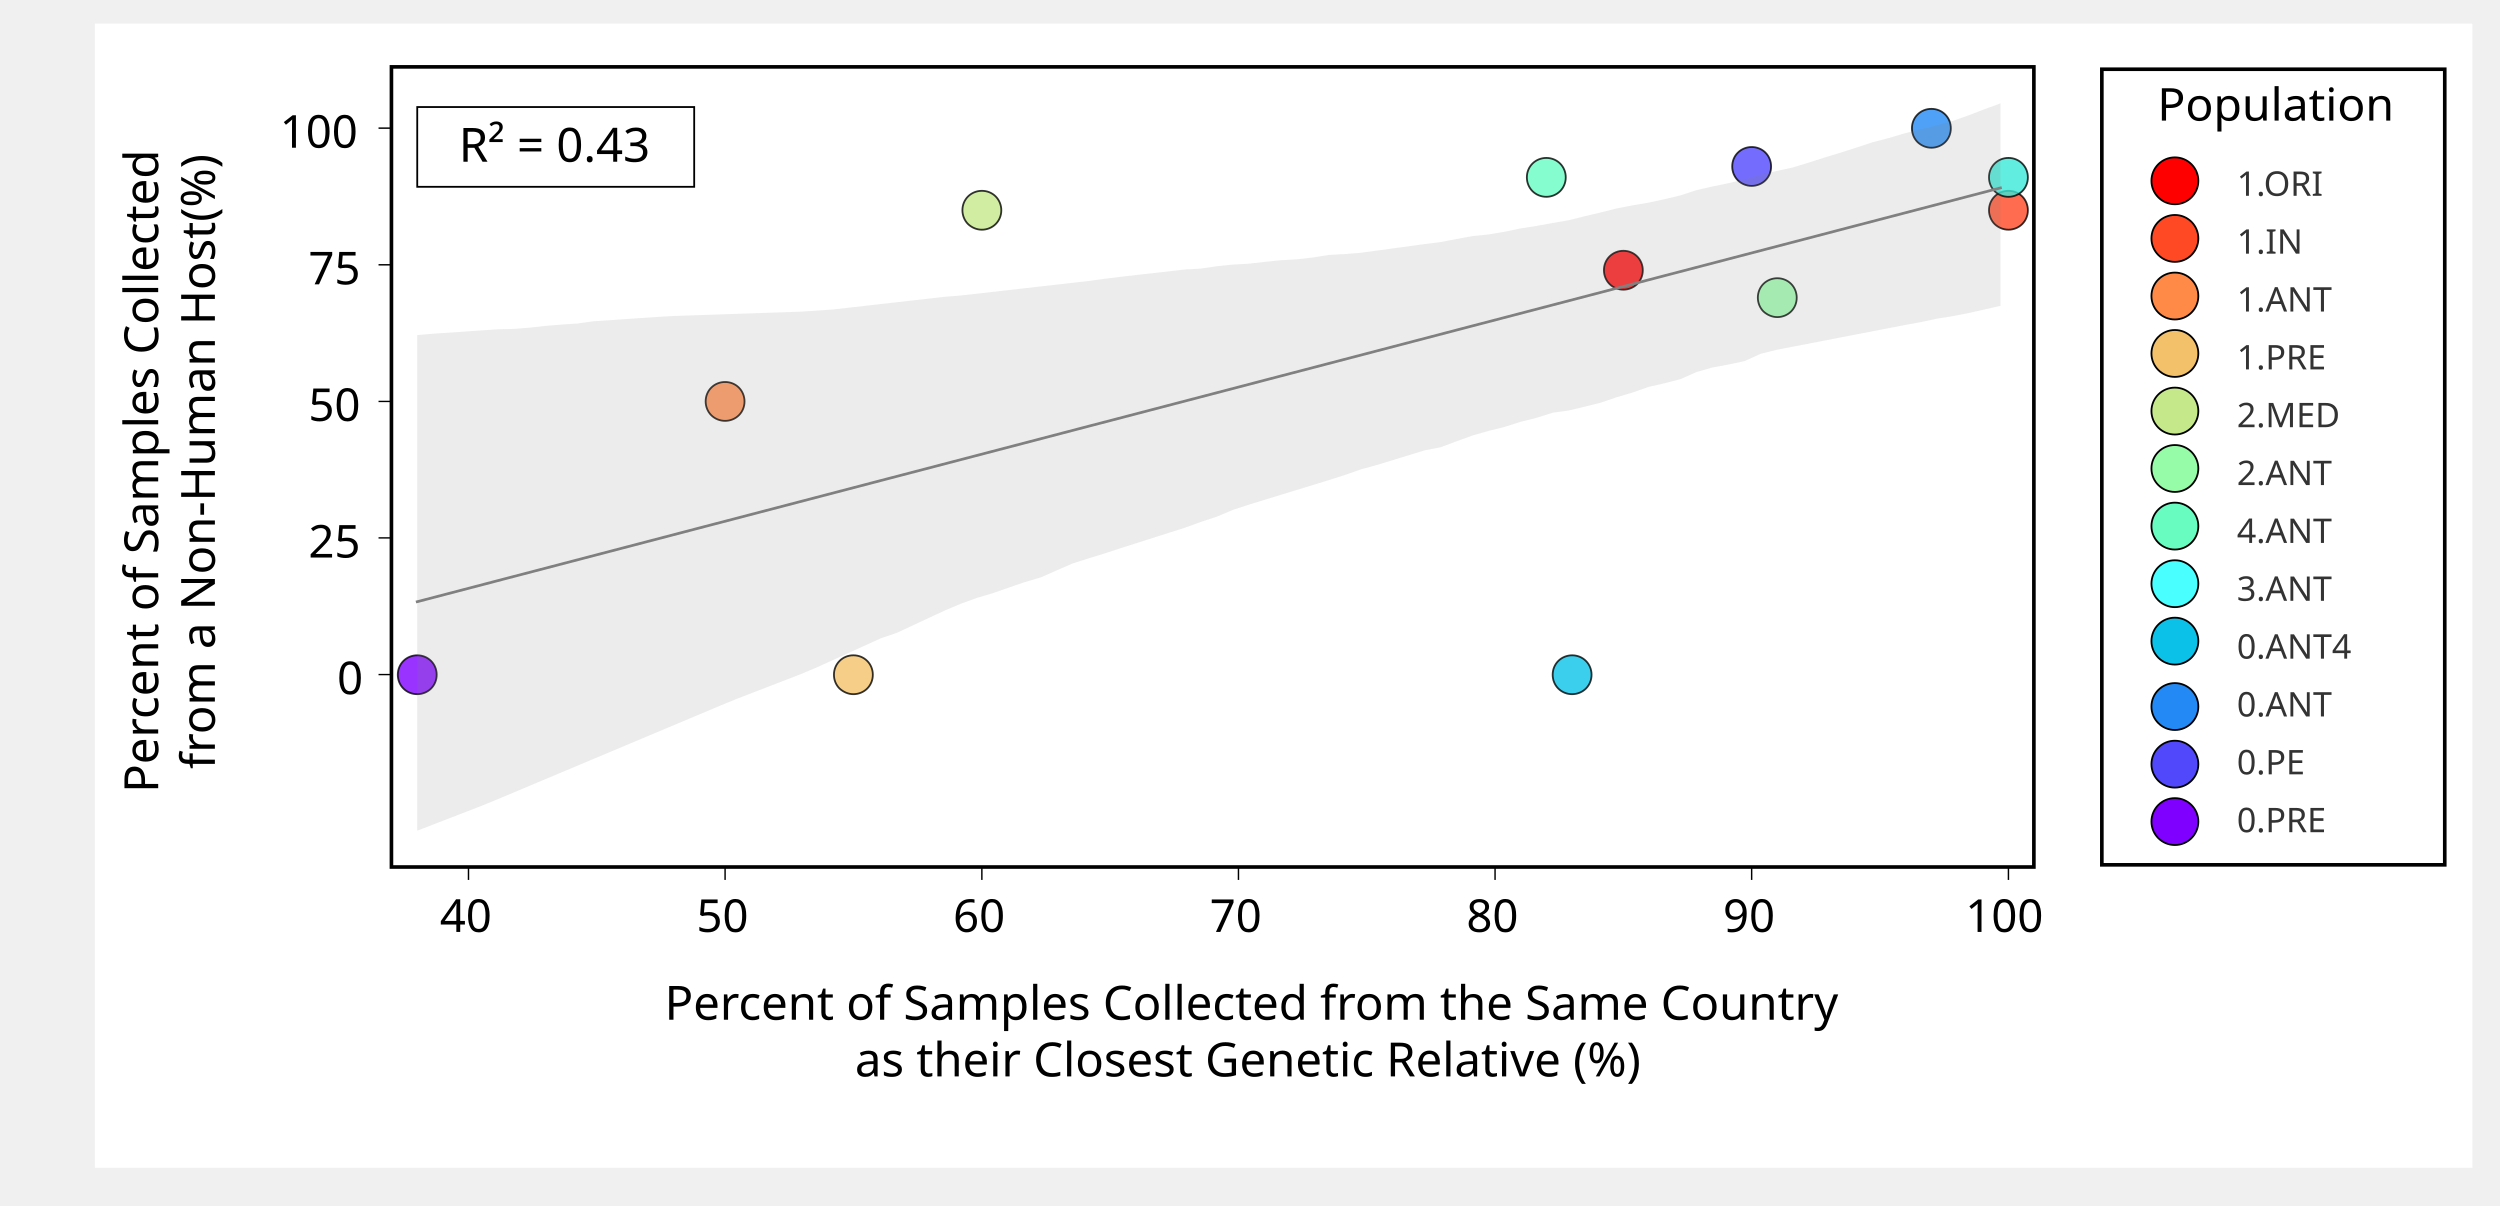
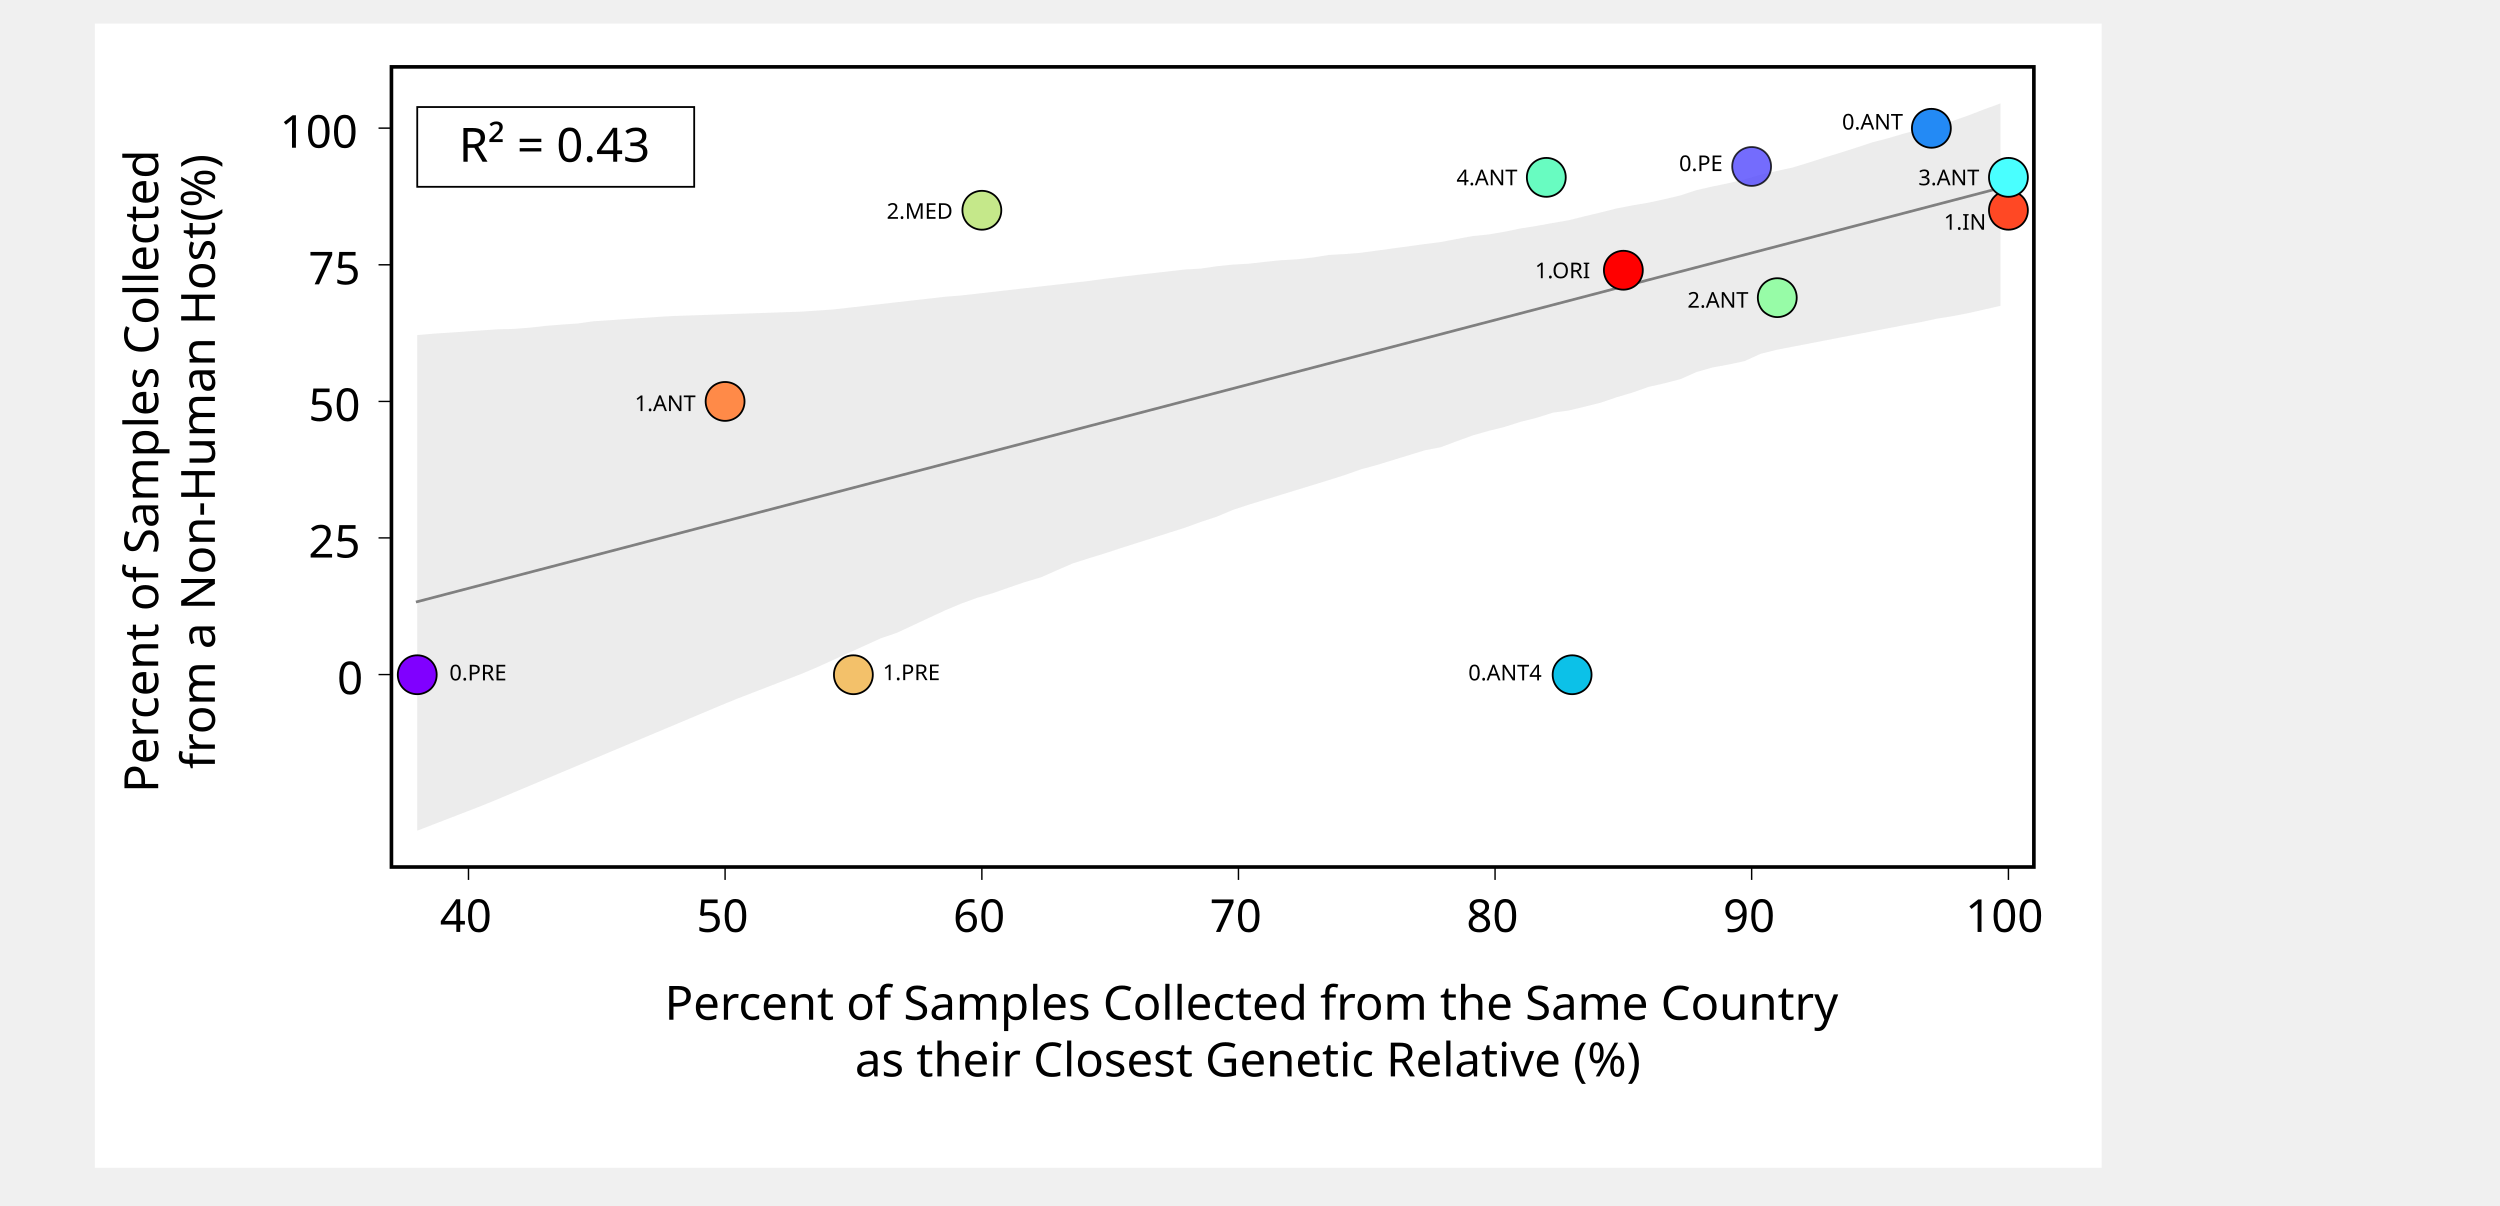
- <svg xmlns="http://www.w3.org/2000/svg" version="1.1" x="0px" y="0px" viewBox="0 0 1375.7 663.3" style="enable-background:new 0 0 1375.7 663.3;" xml:space="preserve">
+ <svg xmlns="http://www.w3.org/2000/svg" version="1.1" id="Layer_1" x="0px" y="0px" viewBox="0 0 1375.7 663.3" style="enable-background:new 0 0 1375.7 663.3;" xml:space="preserve">
  <style type="text/css">
	.st0{fill:#FFFFFF;}
- 	.st1{fill:#FF0000;fill-opacity:0.8;stroke:#000000;stroke-linejoin:round;stroke-opacity:0.8;}
- 	.st2{fill:#FF4824;fill-opacity:0.8;stroke:#000000;stroke-linejoin:round;stroke-opacity:0.8;}
- 	.st3{fill:#FF8A48;fill-opacity:0.8;stroke:#000000;stroke-linejoin:round;stroke-opacity:0.8;}
- 	.st4{fill:#F3C16A;fill-opacity:0.8;stroke:#000000;stroke-linejoin:round;stroke-opacity:0.8;}
- 	.st5{fill:#C5E88A;fill-opacity:0.8;stroke:#000000;stroke-linejoin:round;stroke-opacity:0.8;}
- 	.st6{fill:#97FCA7;fill-opacity:0.8;stroke:#000000;stroke-linejoin:round;stroke-opacity:0.8;}
- 	.st7{fill:#68FCC1;fill-opacity:0.8;stroke:#000000;stroke-linejoin:round;stroke-opacity:0.8;}
- 	.st8{fill:#3AE8D7;fill-opacity:0.8;stroke:#000000;stroke-linejoin:round;stroke-opacity:0.8;}
- 	.st9{fill:#0CC1E8;fill-opacity:0.8;stroke:#000000;stroke-linejoin:round;stroke-opacity:0.8;}
- 	.st10{fill:#238AF5;fill-opacity:0.8;stroke:#000000;stroke-linejoin:round;stroke-opacity:0.8;}
- 	.st11{fill:#5148FC;fill-opacity:0.8;stroke:#000000;stroke-linejoin:round;stroke-opacity:0.8;}
- 	.st12{fill:#8000FF;fill-opacity:0.8;stroke:#000000;stroke-linejoin:round;stroke-opacity:0.8;}
- 	.st13{fill:#808080;fill-opacity:0.15;}
- 	.st14{stroke:#000000;stroke-width:0.8;stroke-linejoin:round;}
- 	.st15{font-family:'ArialMT';}
- 	.st16{font-size:25px;}
- 	.st17{enable-background:new    ;}
- 	.st18{font-family:'Arial-BoldMT';}
- 	.st19{font-size:26px;}
- 	.st20{display:none;stroke:#000000;stroke-width:0.8;stroke-linejoin:round;}
- 	.st21{fill:none;stroke:#808080;stroke-width:1.5;stroke-linecap:square;stroke-linejoin:round;}
+ 	.st1{fill:#808080;fill-opacity:0.15;}
+ 	.st2{fill:none;stroke:#808080;stroke-width:1.5;stroke-linecap:square;stroke-linejoin:round;}
+ 	.st3{stroke:#000000;stroke-width:0.8;stroke-linejoin:round;}
+ 	.st4{font-family:'ArialMT';}
+ 	.st5{font-size:25px;}
+ 	.st6{font-family:'Arial-BoldMT';}
+ 	.st7{font-size:26px;}
+ 	.st8{display:none;stroke:#000000;stroke-width:0.8;stroke-linejoin:round;}
+ 	.st9{fill:#FF0000;stroke:#000000;}
+ 	.st10{fill:#FF4824;stroke:#000000;}
+ 	.st11{fill:#FF8A48;stroke:#000000;}
+ 	.st12{fill:#F3C16A;stroke:#000000;}
+ 	.st13{fill:#C5E88A;stroke:#000000;}
+ 	.st14{fill:#97FCA7;stroke:#000000;}
+ 	.st15{fill:#68FCC1;stroke:#000000;}
+ 	.st16{fill:#49FFFF;stroke:#000000;}
+ 	.st17{fill:#0CC1E8;stroke:#000000;}
+ 	.st18{fill:#238AF5;stroke:#000000;}
+ 	.st19{fill:#5148FC;fill-opacity:0.8;stroke:#000000;stroke-linejoin:round;stroke-opacity:0.8;}
+ 	.st20{fill:#8000FF;stroke:#000000;}
+ 	.st21{font-size:12px;}
	.st22{fill:#FFFFFF;stroke:#000000;}
	.st23{fill:none;stroke:#000000;stroke-width:2;stroke-miterlimit:10;}
- 	.st24{fill:url(#Frame_00000103974851440554014450000015701298143147263113_);stroke:#000000;stroke-width:2;}
- 	.st25{font-size:24.951px;}
- 	.st26{fill:#FF0000;stroke:#000000;}
- 	.st27{fill:#FF4824;stroke:#000000;}
- 	.st28{fill:#FF8A48;stroke:#000000;}
- 	.st29{fill:#F3C16A;stroke:#000000;}
- 	.st30{fill:#C5E88A;stroke:#000000;}
- 	.st31{fill:#97FCA7;stroke:#000000;}
- 	.st32{fill:#68FCC1;stroke:#000000;}
- 	.st33{fill:#49FFFF;stroke:#000000;}
- 	.st34{fill:#0CC1E8;stroke:#000000;}
- 	.st35{fill:#238AF5;stroke:#000000;}
- 	.st36{fill:#5148FC;stroke:#000000;}
- 	.st37{fill:#8000FF;stroke:#000000;}
- 	.st38{fill:#333333;}
- 	.st39{font-size:18.714px;}
+ 	.st24{display:none;}
+ 	.st25{display:inline;}
+ 	.st26{fill:url(#Frame_00000150813816170577487290000009455878602352337075_);stroke:#000000;stroke-width:2;}
+ 	.st27{font-size:24.951px;}
+ 	.st28{fill:#5148FC;stroke:#000000;}
+ 	.st29{fill:#333333;}
+ 	.st30{font-size:18.714px;}
</style>
  <g id="Background">
-     <rect x="52.2" y="13" class="st0" width="1308.3" height="629.6" />
-   </g>
-   <g id="Layer_1">
-     <g id="figure_1">
-       <g id="axes_1">
-         <g id="Nodes">
-           <path id="C0_0_a890f78b96" class="st1" d="M893.3,159.4c2.8,0,5.6-1.1,7.6-3.1c2-2,3.1-4.7,3.1-7.6c0-2.8-1.1-5.6-3.1-7.6      c-2-2-4.7-3.1-7.6-3.1c-2.8,0-5.6,1.1-7.6,3.1c-2,2-3.1,4.7-3.1,7.6c0,2.8,1.1,5.6,3.1,7.6C887.7,158.3,890.5,159.4,893.3,159.4      z" />
-           <path id="C0_0_a890f78b96_00000031914055170009329940000013692215141400093876_" class="st2" d="M1105.2,126.4      c2.8,0,5.6-1.1,7.6-3.1c2-2,3.1-4.7,3.1-7.6c0-2.8-1.1-5.6-3.1-7.6c-2-2-4.7-3.1-7.6-3.1s-5.6,1.1-7.6,3.1c-2,2-3.1,4.7-3.1,7.6      c0,2.8,1.1,5.6,3.1,7.6C1099.6,125.2,1102.3,126.4,1105.2,126.4z" />
-           <path id="C0_0_a890f78b96_00000120522934622136440340000009069298345868654252_" class="st3" d="M399,231.6      c2.8,0,5.6-1.1,7.6-3.1c2-2,3.1-4.7,3.1-7.6c0-2.8-1.1-5.6-3.1-7.6c-2-2-4.7-3.1-7.6-3.1s-5.6,1.1-7.6,3.1c-2,2-3.1,4.7-3.1,7.6      c0,2.8,1.1,5.6,3.1,7.6C393.4,230.5,396.2,231.6,399,231.6z" />
-           <path id="C0_0_a890f78b96_00000177471852395443681870000015197506154386233255_" class="st4" d="M469.6,382      c2.8,0,5.6-1.1,7.6-3.1c2-2,3.1-4.7,3.1-7.6s-1.1-5.6-3.1-7.6c-2-2-4.7-3.1-7.6-3.1s-5.6,1.1-7.6,3.1c-2,2-3.1,4.7-3.1,7.6      s1.1,5.6,3.1,7.6C464.1,380.8,466.8,382,469.6,382z" />
-           <path id="C0_0_a890f78b96_00000149373806374545687250000007088127202640369292_" class="st5" d="M540.3,126.4      c2.8,0,5.6-1.1,7.6-3.1c2-2,3.1-4.7,3.1-7.6c0-2.8-1.1-5.6-3.1-7.6c-2-2-4.7-3.1-7.6-3.1c-2.8,0-5.6,1.1-7.6,3.1      c-2,2-3.1,4.7-3.1,7.6c0,2.8,1.1,5.6,3.1,7.6C534.7,125.2,537.4,126.4,540.3,126.4z" />
-           <path id="C0_0_a890f78b96_00000179617200659332609980000017362119539491600038_" class="st6" d="M978,174.5      c2.8,0,5.6-1.1,7.6-3.1c2-2,3.1-4.7,3.1-7.6c0-2.8-1.1-5.6-3.1-7.6c-2-2-4.7-3.1-7.6-3.1c-2.8,0-5.6,1.1-7.6,3.1      c-2,2-3.1,4.7-3.1,7.6c0,2.8,1.1,5.6,3.1,7.6C972.5,173.3,975.2,174.5,978,174.5z" />
-           <path id="C0_0_a890f78b96_00000112624951963240000280000018155526988414338964_" class="st7" d="M850.9,108.3      c2.8,0,5.6-1.1,7.6-3.1s3.1-4.7,3.1-7.6s-1.1-5.6-3.1-7.6s-4.7-3.1-7.6-3.1c-2.8,0-5.6,1.1-7.6,3.1s-3.1,4.7-3.1,7.6      s1.1,5.6,3.1,7.6S848.1,108.3,850.9,108.3z" />
-           <path id="C0_0_a890f78b96_00000122695056105250407080000008946910359563018159_" class="st8" d="M1105.2,108.3      c2.8,0,5.6-1.1,7.6-3.1c2-2,3.1-4.7,3.1-7.6s-1.1-5.6-3.1-7.6c-2-2-4.7-3.1-7.6-3.1s-5.6,1.1-7.6,3.1c-2,2-3.1,4.7-3.1,7.6      s1.1,5.6,3.1,7.6C1099.6,107.2,1102.3,108.3,1105.2,108.3z" />
-           <path id="C0_0_a890f78b96_00000049193334052889566450000013271663560817345168_" class="st9" d="M865.1,382      c2.8,0,5.6-1.1,7.6-3.1c2-2,3.1-4.7,3.1-7.6s-1.1-5.6-3.1-7.6c-2-2-4.7-3.1-7.6-3.1c-2.8,0-5.6,1.1-7.6,3.1s-3.1,4.7-3.1,7.6      s1.1,5.6,3.1,7.6S862.2,382,865.1,382z" />
-           <path id="C0_0_a890f78b96_00000054986248881072397010000007832198517746201472_" class="st10" d="M1062.8,81.3      c2.8,0,5.6-1.1,7.6-3.1c2-2,3.1-4.7,3.1-7.6s-1.1-5.6-3.1-7.6c-2-2-4.7-3.1-7.6-3.1s-5.6,1.1-7.6,3.1c-2,2-3.1,4.7-3.1,7.6      s1.1,5.6,3.1,7.6C1057.2,80.1,1059.9,81.3,1062.8,81.3z" />
-           <path id="C0_0_a890f78b96_00000039813409189424622060000009774724839153927314_" class="st11" d="M963.9,102.3      c2.8,0,5.6-1.1,7.6-3.1c2-2,3.1-4.7,3.1-7.6c0-2.8-1.1-5.6-3.1-7.6s-4.7-3.1-7.6-3.1c-2.8,0-5.6,1.1-7.6,3.1      c-2,2-3.1,4.7-3.1,7.6c0,2.8,1.1,5.6,3.1,7.6C958.3,101.2,961.1,102.3,963.9,102.3z" />
-           <path id="C0_0_a890f78b96_00000091014768147719349560000000088850930923910807_" class="st12" d="M229.6,382      c2.8,0,5.6-1.1,7.6-3.1s3.1-4.7,3.1-7.6s-1.1-5.6-3.1-7.6s-4.7-3.1-7.6-3.1s-5.6,1.1-7.6,3.1s-3.1,4.7-3.1,7.6s1.1,5.6,3.1,7.6      S226.7,382,229.6,382z" />
-         </g>
-         <g id="PolyCollection_1">
-           <g>
-             <path class="st13" d="M229.6,184.4v272.7l8.8-3.4l8.8-3.4l8.8-3.4l8.8-3.4l8.8-3.6l8.8-3.7l8.8-3.7l8.8-3.7l8.8-3.7l8.8-3.7       l8.8-3.7l8.8-3.7l8.8-3.7l8.8-3.7l8.8-3.7l8.8-3.7l8.8-3.7l8.8-3.7l8.8-3.7l8.8-3.6l8.8-3.4l8.8-3.4l8.8-3.4l8.8-3.4l8.8-3.7       l8.8-4l8.8-4l8.8-4l8.8-4l8.8-3l8.8-4.1l8.8-4.1l8.8-4.1l8.8-3.7l8.8-3.2l8.8-2.6l8.8-3.1l8.8-3l8.8-2.6l8.8-3.9l8.8-3.8       l8.8-2.8l8.8-2.7l8.8-2.9l8.8-2.8l8.8-2.8l8.8-2.8l8.8-2.8l8.8-3.2l8.8-2.9l8.8-3.7l8.8-2.9l8.8-2.7l8.8-2.7l8.8-2.7l8.8-2.7       l8.8-2.7l8.8-2.8l8.8-3.1l8.8-2.4l8.8-2.7l8.8-2.7l8.8-2.7l8.8-1.7l8.8-3.3l8.8-3.2l8.8-2.5l8.8-2.2l8.8-2.8l8.8-2.2l8.8-2.8       l8.8-1.2l8.8-2.1l8.8-2.2l8.8-3l8.8-2.6l8.8-3.1l8.8-2l8.8-2.3l8.8-3.9l8.8-2.5l8.8-1.6l8.8-1.9l8.8-4l8.8-2.2l8.8-1.7l8.8-1.7       l8.8-1.7l8.8-1.7l8.8-1.7l8.8-1.7l8.8-1.7l8.8-1.7l8.8-1.6l8.8-1.9l8.8-1.4l8.8-1.7l8.8-2l8.8-2V56.9l0,0l-8.8,3.2l-8.8,3.4       l-8.8,3.1l-8.8,2.3l-8.8,2.2l-8.8,2.3l-8.8,2.6l-8.8,2.3l-8.8,2.9l-8.8,2.8l-8.8,2.7l-8.8,2.8l-8.8,2.7l-8.8,1.9l-8.8,2       l-8.8,2.6l-8.8,2.1l-8.8,1.8l-8.8,2l-8.8,2.9l-8.8,2.1l-8.8,1.9l-8.8,1.5l-8.8,1.7l-8.8,2.2l-8.8,2.1l-8.8,2.2l-8.8,1.5       l-8.8,1.6l-8.8,1.4l-8.8,1.8l-8.8,1.5l-8.8,0.9l-8.8,1.6l-8.8,1.7l-8.8,1.1l-8.8,1.2l-8.8,1.2l-8.8,1.2l-8.8,1.2l-8.8,0.7       l-8.8,0.5l-8.8,1.4l-8.8,1l-8.8,0.5l-8.8,0.9l-8.8,1l-8.8,0.5l-8.8,0.9l-8.8,1.3l-8.8,0.5l-8.8,1l-8.8,1l-8.8,1l-8.8,1       l-8.8,1.1l-8.8,1.2l-8.8,1l-8.8,1l-8.8,1l-8.8,1l-8.8,1l-8.8,1l-8.8,1l-8.8,1l-8.8,0.7l-8.8,1l-8.8,1l-8.8,1l-8.8,1l-8.8,1       l-8.8,1l-8.8,1l-8.8,0.6l-8.8,0.6l-8.8,0.3l-8.8,0.3l-8.8,0.3l-8.8,0.3l-8.8,0.3l-8.8,0.3l-8.8,0.3l-8.8,0.3l-8.8,0.5l-8.8,0.6       l-8.8,0.6l-8.8,0.6l-8.8,0.6L318,178l-8.8,0.6l-8.8,0.7l-8.8,1l-8.8,0.7l-8.8,0.2l-8.8,0.6l-8.8,0.6l-8.8,0.6l-8.8,0.6       L229.6,184.4z" />
-           </g>
-         </g>
-         <g id="matplotlib.axis_1">
-           <g id="xtick_1">
-             <g id="line2d_1">
-               <g>
-                 <g>
-                   <path id="m7d26385062" class="st14" d="M257.8,477.1v7.1" />
-                 </g>
-               </g>
-             </g>
-             <g id="text_1">
-               <text transform="matrix(1 0 0 1 242.0373 512.8143)" class="st15 st16">40</text>
-             </g>
-           </g>
-           <g id="xtick_2">
-             <g id="line2d_2">
-               <g>
-                 <g>
-                   <path id="m7d26385062_00000101080694177414910450000010247937524906047393_" class="st14" d="M399,477.1v7.1" />
-                 </g>
-               </g>
-             </g>
-             <g id="text_2">
-               <text transform="matrix(1 0 0 1 383.2624 512.8143)" class="st15 st16">50</text>
-             </g>
-           </g>
-           <g id="xtick_3">
-             <g id="line2d_3">
-               <g>
-                 <g>
-                   <path id="m7d26385062_00000044868227250974787470000012697499775661659276_" class="st14" d="M540.3,477.1v7.1" />
-                 </g>
-               </g>
-             </g>
-             <g id="text_3">
-               <text transform="matrix(1 0 0 1 524.4866 512.8143)" class="st15 st16">60</text>
-             </g>
-           </g>
-           <g id="xtick_4">
-             <g id="line2d_4">
-               <g>
-                 <g>
-                   <path id="m7d26385062_00000050652259233858828910000011155646086676379782_" class="st14" d="M681.5,477.1v7.1" />
-                 </g>
-               </g>
-             </g>
-             <g id="text_4">
-               <text transform="matrix(1 0 0 1 665.7117 512.8143)" class="st15 st16">70</text>
-             </g>
-           </g>
-           <g id="xtick_5">
-             <g id="line2d_5">
-               <g>
-                 <g>
-                   <path id="m7d26385062_00000106850530677098957140000018337166084745007247_" class="st14" d="M822.7,477.1v7.1" />
-                 </g>
-               </g>
-             </g>
-             <g id="text_5">
-               <text transform="matrix(1 0 0 1 806.9373 512.8143)" class="st15 st16">80</text>
-             </g>
-           </g>
-           <g id="xtick_6">
-             <g id="line2d_6">
-               <g>
-                 <g>
-                   <path id="m7d26385062_00000137820936783667210950000001437224605881740946_" class="st14" d="M963.9,477.1v7.1" />
-                 </g>
-               </g>
-             </g>
-             <g id="text_6">
-               <text transform="matrix(1 0 0 1 948.1624 512.8143)" class="st15 st16">90</text>
-             </g>
-           </g>
-           <g id="xtick_7">
-             <g id="line2d_7">
-               <g>
-                 <g>
-                   <path id="m7d26385062_00000172410148838666677310000011401336809901197700_" class="st14" d="M1105.2,477.1v7.1" />
-                 </g>
-               </g>
-             </g>
-             <g id="text_7">
-               <text transform="matrix(1 0 0 1 1081.505 512.8143)" class="st15 st16">100</text>
-             </g>
-           </g>
-           <g id="text_8">
-             <text transform="matrix(1 0 0 1 365.7407 561.1338)" class="st17">
-               <tspan x="0" y="0" class="st18 st19">Percent of Samples Collected from the Same Country</tspan>
-               <tspan x="104.7" y="31.2" class="st18 st19">as their Closest Genetic Relative (%)</tspan>
-             </text>
-           </g>
-         </g>
-         <g id="matplotlib.axis_2">
-           <g id="ytick_1">
-             <g id="line2d_8">
-               <g>
-                 <g>
-                   <path id="m1b6629f100" class="st20" d="M215.4,446.4h-7.1" />
-                 </g>
-               </g>
-             </g>
-           </g>
-           <g id="ytick_2">
-             <g id="line2d_9">
-               <g>
-                 <g>
-                   <path id="m1b6629f100_00000171678678166989429170000017781172442879203987_" class="st14" d="M215.4,371.2h-7.1" />
-                 </g>
-               </g>
-             </g>
-             <g id="text_9">
-               <text transform="matrix(1 0 0 1 185.4978 381.994)" class="st15 st16">0</text>
-             </g>
-           </g>
-           <g id="ytick_3">
-             <g id="line2d_10">
-               <g>
-                 <g>
-                   <path id="m1b6629f100_00000168801784751187728370000012733038276554331322_" class="st14" d="M215.4,296h-7.1" />
-                 </g>
-               </g>
-             </g>
-             <g id="text_10">
-               <text transform="matrix(1 0 0 1 169.7331 306.8182)" class="st15 st16">25</text>
-             </g>
-           </g>
-           <g id="ytick_4">
-             <g id="line2d_11">
-               <g>
-                 <g>
-                   <path id="m1b6629f100_00000052820647749993103830000008251215872369642934_" class="st14" d="M215.4,220.9h-7.1" />
-                 </g>
-               </g>
-             </g>
-             <g id="text_11">
-               <text transform="matrix(1 0 0 1 169.7331 231.6405)" class="st15 st16">50</text>
-             </g>
-           </g>
-           <g id="ytick_5">
-             <g id="line2d_12">
-               <g>
-                 <g>
-                   <path id="m1b6629f100_00000026150079086597811450000015685881572556653968_" class="st14" d="M215.4,145.7h-7.1" />
-                 </g>
-               </g>
-             </g>
-             <g id="text_12">
-               <text transform="matrix(1 0 0 1 169.7331 156.4617)" class="st15 st16">75</text>
-             </g>
-           </g>
-           <g id="ytick_6">
-             <g id="line2d_13">
-               <g>
-                 <g>
-                   <path id="m1b6629f100_00000015314823890162621670000003401899664818833557_" class="st14" d="M215.4,70.5h-7.1" />
-                 </g>
-               </g>
-             </g>
-             <g id="text_13">
-               <text transform="matrix(1 0 0 1 153.9675 81.2845)" class="st15 st16">100</text>
-             </g>
-           </g>
-           <g id="text_14">
-             <text transform="matrix(6.123234e-17 -1 1 6.123234e-17 87.0474 436.2578)" class="st17">
-               <tspan x="0" y="0" class="st18 st19">Percent of Samples Collected</tspan>
-               <tspan x="13.1" y="31.2" class="st18 st19">from a Non-Human Host(%)</tspan>
-             </text>
-           </g>
-         </g>
-         <g id="line2d_14">
-           <g>
-             <path class="st21" d="M229.6,331.1l8.8-2.3l8.8-2.3l8.8-2.3l8.8-2.3l8.8-2.3l8.8-2.3l8.8-2.3l8.8-2.3l8.8-2.3l8.8-2.3l8.8-2.3       l8.8-2.3l8.8-2.3l8.8-2.3l8.8-2.3l8.8-2.3l8.8-2.3l8.8-2.3l8.8-2.3l8.8-2.3l8.8-2.3l8.8-2.3l8.8-2.3l8.8-2.3l8.8-2.3l8.8-2.3       l8.8-2.3l8.8-2.3l8.8-2.3l8.8-2.3l8.8-2.3l8.8-2.3l8.8-2.3l8.8-2.3l8.8-2.3l8.8-2.3l8.8-2.3l8.8-2.3l8.8-2.3l8.8-2.3l8.8-2.3       l8.8-2.3l8.8-2.3l8.8-2.3l8.8-2.3l8.8-2.3l8.8-2.3l8.8-2.3l8.8-2.3l8.8-2.3l8.8-2.3l8.8-2.3l8.8-2.3l8.8-2.3l8.8-2.3l8.8-2.3       l8.8-2.3l8.8-2.3l8.8-2.3l8.8-2.3l8.8-2.3l8.8-2.3l8.8-2.3l8.8-2.3l8.8-2.3l8.8-2.3l8.8-2.3l8.8-2.3l8.8-2.3l8.8-2.3l8.8-2.3       l8.8-2.3l8.8-2.3l8.8-2.3l8.8-2.3l8.8-2.3l8.8-2.3l8.8-2.3l8.8-2.3l8.8-2.3l8.8-2.3l8.8-2.3l8.8-2.3l8.8-2.3l8.8-2.3l8.8-2.3       l8.8-2.3l8.8-2.3l8.8-2.3l8.8-2.3l8.8-2.3l8.8-2.3l8.8-2.3l8.8-2.3l8.8-2.3l8.8-2.3l8.8-2.3l8.8-2.3l8.8-2.3" />
-           </g>
-         </g>
-         <g id="text_15">
-           <g id="patch_7">
-             <path class="st22" d="M229.6,102.8H382V58.9H229.6V102.8z" />
-           </g>
-           <text transform="matrix(1 0 0 1 252.4889 89.0053)" class="st15 st19">R² = 0.43</text>
-         </g>
-       </g>
-     </g>
-     <rect id="Frame_00000132051359061744487550000001392055749795443390_" x="215.4" y="36.8" class="st23" width="903.8" height="440.3" />
-   </g>
-   <g id="Legend">
-     <g id="Legend_00000104693720827182950550000007761342556041712828_">
+     <rect x="52.2" y="13" class="st0" width="1104.3" height="629.6" />
+   </g>
+   <g id="Regression_CI">
+     <g>
+       <path class="st1" d="M229.6,184.4v272.7l8.8-3.4l8.8-3.4l8.8-3.4l8.8-3.4l8.8-3.6l8.8-3.7l8.8-3.7l8.8-3.7l8.8-3.7l8.8-3.7    l8.8-3.7l8.8-3.7l8.8-3.7l8.8-3.7l8.8-3.7l8.8-3.7l8.8-3.7l8.8-3.7l8.8-3.7l8.8-3.6l8.8-3.4l8.8-3.4l8.8-3.4l8.8-3.4l8.8-3.7    l8.8-4l8.8-4l8.8-4l8.8-4l8.8-3l8.8-4.1l8.8-4.1l8.8-4.1l8.8-3.7l8.8-3.2l8.8-2.6l8.8-3.1l8.8-3l8.8-2.6l8.8-3.9l8.8-3.8l8.8-2.8    l8.8-2.7l8.8-2.9l8.8-2.8l8.8-2.8l8.8-2.8l8.8-2.8l8.8-3.2l8.8-2.9l8.8-3.7l8.8-2.9l8.8-2.7l8.8-2.7l8.8-2.7l8.8-2.7l8.8-2.7    l8.8-2.8l8.8-3.1l8.8-2.4l8.8-2.7l8.8-2.7l8.8-2.7l8.8-1.7l8.8-3.3l8.8-3.2l8.8-2.5l8.8-2.2l8.8-2.8l8.8-2.2l8.8-2.8l8.8-1.2    l8.8-2.1l8.8-2.2l8.8-3l8.8-2.6l8.8-3.1l8.8-2l8.8-2.3l8.8-3.9l8.8-2.5l8.8-1.6l8.8-1.9l8.8-4l8.8-2.2l8.8-1.7l8.8-1.7l8.8-1.7    l8.8-1.7l8.8-1.7l8.8-1.7l8.8-1.7l8.8-1.7l8.8-1.6l8.8-1.9l8.8-1.4l8.8-1.7l8.8-2l8.8-2V56.9l0,0l-8.8,3.2l-8.8,3.4l-8.8,3.1    l-8.8,2.3l-8.8,2.2l-8.8,2.3l-8.8,2.6l-8.8,2.3l-8.8,2.9l-8.8,2.8l-8.8,2.7l-8.8,2.8l-8.8,2.7l-8.8,1.9l-8.8,2l-8.8,2.6l-8.8,2.1    l-8.8,1.8l-8.8,2l-8.8,2.9l-8.8,2.1l-8.8,1.9l-8.8,1.5l-8.8,1.7l-8.8,2.2L872,119l-8.8,2.2l-8.8,1.5l-8.8,1.6l-8.8,1.4l-8.8,1.8    l-8.8,1.5l-8.8,0.9l-8.8,1.6l-8.8,1.7l-8.8,1.1l-8.8,1.2l-8.8,1.2l-8.8,1.2l-8.8,1.2l-8.8,0.7l-8.8,0.5l-8.8,1.4l-8.8,1l-8.8,0.5    l-8.8,0.9l-8.8,1l-8.8,0.5l-8.8,0.9l-8.8,1.3l-8.8,0.5l-8.8,1l-8.8,1l-8.8,1l-8.8,1l-8.8,1.1l-8.8,1.2l-8.8,1l-8.8,1l-8.8,1    l-8.8,1l-8.8,1l-8.8,1l-8.8,1l-8.8,1l-8.8,0.7l-8.8,1l-8.8,1l-8.8,1l-8.8,1l-8.8,1l-8.8,1l-8.8,1l-8.8,0.6l-8.8,0.6l-8.8,0.3    l-8.8,0.3l-8.8,0.3l-8.8,0.3l-8.8,0.3l-8.8,0.3l-8.8,0.3l-8.8,0.3l-8.8,0.5l-8.8,0.6l-8.8,0.6l-8.8,0.6l-8.8,0.6L318,178l-8.8,0.6    l-8.8,0.7l-8.8,1l-8.8,0.7l-8.8,0.2l-8.8,0.6l-8.8,0.6l-8.8,0.6l-8.8,0.6L229.6,184.4z" />
+     </g>
+   </g>
+   <g id="Regression_Line">
+     <g>
+       <path class="st2" d="M229.6,331.1l8.8-2.3l8.8-2.3l8.8-2.3l8.8-2.3l8.8-2.3l8.8-2.3l8.8-2.3l8.8-2.3l8.8-2.3l8.8-2.3l8.8-2.3    l8.8-2.3l8.8-2.3l8.8-2.3l8.8-2.3l8.8-2.3l8.8-2.3l8.8-2.3l8.8-2.3l8.8-2.3l8.8-2.3l8.8-2.3l8.8-2.3l8.8-2.3l8.8-2.3l8.8-2.3    l8.8-2.3l8.8-2.3l8.8-2.3l8.8-2.3l8.8-2.3l8.8-2.3l8.8-2.3l8.8-2.3l8.8-2.3l8.8-2.3l8.8-2.3l8.8-2.3l8.8-2.3l8.8-2.3l8.8-2.3    l8.8-2.3l8.8-2.3l8.8-2.3l8.8-2.3l8.8-2.3l8.8-2.3l8.8-2.3l8.8-2.3l8.8-2.3l8.8-2.3l8.8-2.3l8.8-2.3l8.8-2.3l8.8-2.3l8.8-2.3    l8.8-2.3l8.8-2.3l8.8-2.3l8.8-2.3l8.8-2.3l8.8-2.3l8.8-2.3l8.8-2.3l8.8-2.3l8.8-2.3l8.8-2.3l8.8-2.3l8.8-2.3l8.8-2.3l8.8-2.3    l8.8-2.3l8.8-2.3l8.8-2.3l8.8-2.3l8.8-2.3l8.8-2.3l8.8-2.3l8.8-2.3l8.8-2.3l8.8-2.3l8.8-2.3l8.8-2.3l8.8-2.3l8.8-2.3l8.8-2.3    l8.8-2.3l8.8-2.3l8.8-2.3l8.8-2.3l8.8-2.3l8.8-2.3l8.8-2.3l8.8-2.3l8.8-2.3l8.8-2.3l8.8-2.3l8.8-2.3l8.8-2.3" />
+     </g>
+   </g>
+   <g id="matplotlib.axis_1">
+     <g id="xtick_1">
+       <g id="line2d_1">
+         <g>
+           <g>
+             <path id="m7d26385062" class="st3" d="M257.8,477.1v7.1" />
+           </g>
+         </g>
+       </g>
+       <g id="text_1">
+         <text transform="matrix(1 0 0 1 242.0373 512.8143)" class="st4 st5">40</text>
+       </g>
+     </g>
+     <g id="xtick_2">
+       <g id="line2d_2">
+         <g>
+           <g>
+             <path id="m7d26385062_00000101080694177414910450000010247937524906047393_" class="st3" d="M399,477.1v7.1" />
+           </g>
+         </g>
+       </g>
+       <g id="text_2">
+         <text transform="matrix(1 0 0 1 383.2624 512.8143)" class="st4 st5">50</text>
+       </g>
+     </g>
+     <g id="xtick_3">
+       <g id="line2d_3">
+         <g>
+           <g>
+             <path id="m7d26385062_00000044868227250974787470000012697499775661659276_" class="st3" d="M540.3,477.1v7.1" />
+           </g>
+         </g>
+       </g>
+       <g id="text_3">
+         <text transform="matrix(1 0 0 1 524.4866 512.8143)" class="st4 st5">60</text>
+       </g>
+     </g>
+     <g id="xtick_4">
+       <g id="line2d_4">
+         <g>
+           <g>
+             <path id="m7d26385062_00000050652259233858828910000011155646086676379782_" class="st3" d="M681.5,477.1v7.1" />
+           </g>
+         </g>
+       </g>
+       <g id="text_4">
+         <text transform="matrix(1 0 0 1 665.7117 512.8143)" class="st4 st5">70</text>
+       </g>
+     </g>
+     <g id="xtick_5">
+       <g id="line2d_5">
+         <g>
+           <g>
+             <path id="m7d26385062_00000106850530677098957140000018337166084745007247_" class="st3" d="M822.7,477.1v7.1" />
+           </g>
+         </g>
+       </g>
+       <g id="text_5">
+         <text transform="matrix(1 0 0 1 806.9373 512.8143)" class="st4 st5">80</text>
+       </g>
+     </g>
+     <g id="xtick_6">
+       <g id="line2d_6">
+         <g>
+           <g>
+             <path id="m7d26385062_00000137820936783667210950000001437224605881740946_" class="st3" d="M963.9,477.1v7.1" />
+           </g>
+         </g>
+       </g>
+       <g id="text_6">
+         <text transform="matrix(1 0 0 1 948.1624 512.8143)" class="st4 st5">90</text>
+       </g>
+     </g>
+     <g id="xtick_7">
+       <g id="line2d_7">
+         <g>
+           <g>
+             <path id="m7d26385062_00000172410148838666677310000011401336809901197700_" class="st3" d="M1105.2,477.1v7.1" />
+           </g>
+         </g>
+       </g>
+       <g id="text_7">
+         <text transform="matrix(1 0 0 1 1081.505 512.8143)" class="st4 st5">100</text>
+       </g>
+     </g>
+     <g id="text_8">
+       <text transform="matrix(1 0 0 1 365.7407 561.1338)" class="st6 st7">Percent of Samples Collected from the Same Country</text>
+       <text transform="matrix(1 0 0 1 470.4407 592.3338)" class="st6 st7">as their Closest Genetic Relative (%)</text>
+     </g>
+   </g>
+   <g id="matplotlib.axis_2">
+     <g id="ytick_1">
+       <g id="line2d_8">
+         <g>
+           <g>
+             <path id="m1b6629f100" class="st8" d="M215.4,446.4h-7.1" />
+           </g>
+         </g>
+       </g>
+     </g>
+     <g id="ytick_2">
+       <g id="line2d_9">
+         <g>
+           <g>
+             <path id="m1b6629f100_00000171678678166989429170000017781172442879203987_" class="st3" d="M215.4,371.2h-7.1" />
+           </g>
+         </g>
+       </g>
+       <g id="text_9">
+         <text transform="matrix(1 0 0 1 185.4978 381.994)" class="st4 st5">0</text>
+       </g>
+     </g>
+     <g id="ytick_3">
+       <g id="line2d_10">
+         <g>
+           <g>
+             <path id="m1b6629f100_00000168801784751187728370000012733038276554331322_" class="st3" d="M215.4,296h-7.1" />
+           </g>
+         </g>
+       </g>
+       <g id="text_10">
+         <text transform="matrix(1 0 0 1 169.7331 306.8182)" class="st4 st5">25</text>
+       </g>
+     </g>
+     <g id="ytick_4">
+       <g id="line2d_11">
+         <g>
+           <g>
+             <path id="m1b6629f100_00000052820647749993103830000008251215872369642934_" class="st3" d="M215.4,220.9h-7.1" />
+           </g>
+         </g>
+       </g>
+       <g id="text_11">
+         <text transform="matrix(1 0 0 1 169.7331 231.6405)" class="st4 st5">50</text>
+       </g>
+     </g>
+     <g id="ytick_5">
+       <g id="line2d_12">
+         <g>
+           <g>
+             <path id="m1b6629f100_00000026150079086597811450000015685881572556653968_" class="st3" d="M215.4,145.7h-7.1" />
+           </g>
+         </g>
+       </g>
+       <g id="text_12">
+         <text transform="matrix(1 0 0 1 169.7331 156.4617)" class="st4 st5">75</text>
+       </g>
+     </g>
+     <g id="ytick_6">
+       <g id="line2d_13">
+         <g>
+           <g>
+             <path id="m1b6629f100_00000015314823890162621670000003401899664818833557_" class="st3" d="M215.4,70.5h-7.1" />
+           </g>
+         </g>
+       </g>
+       <g id="text_13">
+         <text transform="matrix(1 0 0 1 153.9675 81.2845)" class="st4 st5">100</text>
+       </g>
+     </g>
+     <g id="text_14">
+       <text transform="matrix(6.123234e-17 -1 1 6.123234e-17 87.0474 436.2578)" class="st6 st7">Percent of Samples Collected</text>
+       <text transform="matrix(6.123234e-17 -1 1 6.123234e-17 118.2474 423.1582)" class="st6 st7">from a Non-Human Host(%)</text>
+     </g>
+   </g>
+   <g id="Nodes">
+     <path id="C0_0_a890f78b96" class="st9" d="M893.3,159.4c2.8,0,5.6-1.1,7.6-3.1s3.1-4.7,3.1-7.6c0-2.8-1.1-5.6-3.1-7.6   s-4.7-3.1-7.6-3.1c-2.8,0-5.6,1.1-7.6,3.1s-3.1,4.7-3.1,7.6c0,2.8,1.1,5.6,3.1,7.6C887.7,158.3,890.5,159.4,893.3,159.4z" />
+     <path id="C0_0_a890f78b96_00000031914055170009329940000013692215141400093876_" class="st10" d="M1105.2,126.4   c2.8,0,5.6-1.1,7.6-3.1s3.1-4.7,3.1-7.6c0-2.8-1.1-5.6-3.1-7.6s-4.7-3.1-7.6-3.1s-5.6,1.1-7.6,3.1s-3.1,4.7-3.1,7.6   c0,2.8,1.1,5.6,3.1,7.6C1099.6,125.2,1102.3,126.4,1105.2,126.4z" />
+     <path id="C0_0_a890f78b96_00000120522934622136440340000009069298345868654252_" class="st11" d="M399,231.6c2.8,0,5.6-1.1,7.6-3.1   s3.1-4.7,3.1-7.6c0-2.8-1.1-5.6-3.1-7.6s-4.7-3.1-7.6-3.1s-5.6,1.1-7.6,3.1s-3.1,4.7-3.1,7.6c0,2.8,1.1,5.6,3.1,7.6   S396.2,231.6,399,231.6z" />
+     <path id="C0_0_a890f78b96_00000177471852395443681870000015197506154386233255_" class="st12" d="M469.6,382c2.8,0,5.6-1.1,7.6-3.1   s3.1-4.7,3.1-7.6s-1.1-5.6-3.1-7.6s-4.7-3.1-7.6-3.1s-5.6,1.1-7.6,3.1s-3.1,4.7-3.1,7.6s1.1,5.6,3.1,7.6   C464.1,380.8,466.8,382,469.6,382z" />
+     <path id="C0_0_a890f78b96_00000149373806374545687250000007088127202640369292_" class="st13" d="M540.3,126.4   c2.8,0,5.6-1.1,7.6-3.1s3.1-4.7,3.1-7.6c0-2.8-1.1-5.6-3.1-7.6s-4.7-3.1-7.6-3.1c-2.8,0-5.6,1.1-7.6,3.1s-3.1,4.7-3.1,7.6   c0,2.8,1.1,5.6,3.1,7.6C534.7,125.2,537.4,126.4,540.3,126.4z" />
+     <path id="C0_0_a890f78b96_00000179617200659332609980000017362119539491600038_" class="st14" d="M978,174.5c2.8,0,5.6-1.1,7.6-3.1   s3.1-4.7,3.1-7.6c0-2.8-1.1-5.6-3.1-7.6s-4.7-3.1-7.6-3.1c-2.8,0-5.6,1.1-7.6,3.1s-3.1,4.7-3.1,7.6c0,2.8,1.1,5.6,3.1,7.6   C972.5,173.3,975.2,174.5,978,174.5z" />
+     <path id="C0_0_a890f78b96_00000112624951963240000280000018155526988414338964_" class="st15" d="M850.9,108.3   c2.8,0,5.6-1.1,7.6-3.1s3.1-4.7,3.1-7.6s-1.1-5.6-3.1-7.6s-4.7-3.1-7.6-3.1c-2.8,0-5.6,1.1-7.6,3.1s-3.1,4.7-3.1,7.6   s1.1,5.6,3.1,7.6S848.1,108.3,850.9,108.3z" />
+     <path id="C0_0_a890f78b96_00000122695056105250407080000008946910359563018159_" class="st16" d="M1105.2,108.3   c2.8,0,5.6-1.1,7.6-3.1s3.1-4.7,3.1-7.6s-1.1-5.6-3.1-7.6s-4.7-3.1-7.6-3.1s-5.6,1.1-7.6,3.1s-3.1,4.7-3.1,7.6s1.1,5.6,3.1,7.6   C1099.6,107.2,1102.3,108.3,1105.2,108.3z" />
+     <path id="C0_0_a890f78b96_00000049193334052889566450000013271663560817345168_" class="st17" d="M865.1,382c2.8,0,5.6-1.1,7.6-3.1   s3.1-4.7,3.1-7.6s-1.1-5.6-3.1-7.6s-4.7-3.1-7.6-3.1c-2.8,0-5.6,1.1-7.6,3.1s-3.1,4.7-3.1,7.6s1.1,5.6,3.1,7.6S862.2,382,865.1,382   z" />
+     <path id="C0_0_a890f78b96_00000054986248881072397010000007832198517746201472_" class="st18" d="M1062.8,81.3   c2.8,0,5.6-1.1,7.6-3.1s3.1-4.7,3.1-7.6s-1.1-5.6-3.1-7.6s-4.7-3.1-7.6-3.1s-5.6,1.1-7.6,3.1s-3.1,4.7-3.1,7.6s1.1,5.6,3.1,7.6   C1057.2,80.1,1059.9,81.3,1062.8,81.3z" />
+     <path id="C0_0_a890f78b96_00000039813409189424622060000009774724839153927314_" class="st19" d="M963.9,102.3   c2.8,0,5.6-1.1,7.6-3.1s3.1-4.7,3.1-7.6c0-2.8-1.1-5.6-3.1-7.6s-4.7-3.1-7.6-3.1c-2.8,0-5.6,1.1-7.6,3.1s-3.1,4.7-3.1,7.6   c0,2.8,1.1,5.6,3.1,7.6C958.3,101.2,961.1,102.3,963.9,102.3z" />
+     <path id="C0_0_a890f78b96_00000091014768147719349560000000088850930923910807_" class="st20" d="M229.6,382c2.8,0,5.6-1.1,7.6-3.1   s3.1-4.7,3.1-7.6s-1.1-5.6-3.1-7.6s-4.7-3.1-7.6-3.1s-5.6,1.1-7.6,3.1s-3.1,4.7-3.1,7.6s1.1,5.6,3.1,7.6S226.7,382,229.6,382z" />
+   </g>
+   <g id="Node_Labels">
+     <text transform="matrix(1 0 0 1 844.6635 153.1)" class="st4 st21">1.ORI</text>
+     <text transform="matrix(1 0 0 1 928.5672 169.3137)" class="st4 st21">2.ANT</text>
+     <text transform="matrix(1 0 0 1 923.9435 94.1363)" class="st4 st21">0.PE</text>
+     <text transform="matrix(1 0 0 1 801.4673 101.9405)" class="st4 st21">4.ANT</text>
+     <text transform="matrix(1 0 0 1 349.259 226.1914)" class="st4 st21">1.ANT</text>
+     <text transform="matrix(1 0 0 1 487.8975 120.4061)" class="st4 st21">2.MED</text>
+     <text transform="matrix(1 0 0 1 485.7986 374.2614)" class="st4 st21">1.PRE</text>
+     <text transform="matrix(1 0 0 1 807.9615 374.4052)" class="st4 st21">0.ANT4</text>
+     <text transform="matrix(1 0 0 1 247.2845 374.4052)" class="st4 st21">0.PRE</text>
+     <text transform="matrix(1 0 0 1 1069.671 126.4002)" class="st4 st21">1.IN</text>
+     <text transform="matrix(1 0 0 1 1055.628 101.9406)" class="st4 st21">3.ANT</text>
+     <text transform="matrix(1 0 0 1 1013.622 71.2966)" class="st4 st21">0.ANT</text>
+   </g>
+   <g id="Legend_00000010989482203167052240000016487194694928035487_">
+     <g id="patch_7">
+       <path class="st22" d="M229.6,102.8H382V58.9H229.6V102.8z" />
+     </g>
+     <text transform="matrix(1 0 0 1 252.4889 89.0053)" class="st4 st7">R² = 0.43</text>
+   </g>
+   <rect id="Frame_00000132051359061744487550000001392055749795443390_" x="215.4" y="36.8" class="st23" width="903.8" height="440.3" />
+   <g id="Legend" class="st24">
+     <g id="Legend_00000104693720827182950550000007761342556041712828_" class="st25">
      <g id="Population_00000134222319965138990920000004631987227985689790_">
-         <linearGradient id="Frame_00000037667737253602123430000016405273905476684456_" gradientUnits="userSpaceOnUse" x1="1156.559" y1="-2651.026" x2="1345.287" y2="-2651.026" gradientTransform="matrix(1 0 0 1 0 2908)">
+         <linearGradient id="Frame_00000137125411020521208650000012287700086672489900_" gradientUnits="userSpaceOnUse" x1="1156.6" y1="3317" x2="1345.3" y2="3317" gradientTransform="matrix(1 0 0 -1 0 3574)">
          <stop offset="0" style="stop-color:#FFFFFF" />
          <stop offset="0.75" style="stop-color:#FFFFFF;stop-opacity:0.75" />
        </linearGradient>
-         <rect id="Frame_00000046308938326943625990000007490696231404985764_" x="1156.6" y="38.1" style="fill:url(#Frame_00000037667737253602123430000016405273905476684456_);stroke:#000000;stroke-width:2;" width="188.7" height="437.8" />
-         <text id="Title_00000132063128706868382940000008367478602430047661_" transform="matrix(1.0226 0 0 1 1187.15 66.3813)" class="st18 st25">Population</text>
-       </g>
-       <circle id="tip_GCA_001487065-1_Yersinia_pestis_genomic_00000027581710352976868310000017932519553028982437_" class="st26" cx="1196.8" cy="99.5" r="12.9" />
-       <circle id="tip_GCA_001487065-1_Yersinia_pestis_genomic_00000006670928565978809570000000777395562828426159_" class="st27" cx="1196.8" cy="131.2" r="12.9" />
-       <circle id="tip_GCA_001487065-1_Yersinia_pestis_genomic_00000180358167445074534130000012281758438062437535_" class="st28" cx="1196.8" cy="162.9" r="12.9" />
-       <circle id="tip_GCA_001487065-1_Yersinia_pestis_genomic_00000124862269812221962570000010325315206072908929_" class="st29" cx="1196.8" cy="194.5" r="12.9" />
-       <circle id="tip_GCA_001487065-1_Yersinia_pestis_genomic_00000031171682117584655850000005191462755264821658_" class="st30" cx="1196.8" cy="226.2" r="12.9" />
-       <circle id="tip_GCA_001487065-1_Yersinia_pestis_genomic_00000139291556979096987820000004408578147336749483_" class="st31" cx="1196.8" cy="257.8" r="12.9" />
-       <circle id="tip_GCA_001487065-1_Yersinia_pestis_genomic_00000079484113271632972210000003157375623175440005_" class="st32" cx="1196.8" cy="289.5" r="12.9" />
-       <circle id="tip_GCA_001487065-1_Yersinia_pestis_genomic_00000138549410804172563510000006320985216986453674_" class="st33" cx="1196.8" cy="321.2" r="12.9" />
-       <circle id="tip_GCA_001487065-1_Yersinia_pestis_genomic_00000034771322033880416530000017588702722937136261_" class="st34" cx="1196.8" cy="352.8" r="12.9" />
-       <circle id="tip_GCA_001487065-1_Yersinia_pestis_genomic_00000147923272794007449190000004927856446988354963_" class="st35" cx="1196.8" cy="388.8" r="12.9" />
-       <circle id="tip_GCA_001487065-1_Yersinia_pestis_genomic_00000046318010607382367110000016205393209274579843_" class="st36" cx="1196.8" cy="420.5" r="12.9" />
-       <circle id="tip_GCA_001487065-1_Yersinia_pestis_genomic_00000056400951078011511830000011479557859972700855_" class="st37" cx="1196.8" cy="452.1" r="12.9" />
-       <text transform="matrix(1 0 0 1 1230.895 107.7592)" class="st38 st15 st39">1.ORI</text>
-       <text transform="matrix(1 0 0 1 1230.895 139.5932)" class="st38 st15 st39">1.IN</text>
-       <text transform="matrix(1 0 0 1 1230.895 171.4276)" class="st38 st15 st39">1.ANT</text>
-       <text transform="matrix(1 0 0 1 1230.895 203.2631)" class="st38 st15 st39">1.PRE</text>
-       <text transform="matrix(1 0 0 1 1230.894 235.0971)" class="st38 st15 st39">2.MED</text>
-       <text transform="matrix(1 0 0 1 1230.894 266.932)" class="st38 st15 st39">2.ANT</text>
-       <text transform="matrix(1 0 0 1 1230.894 298.766)" class="st38 st15 st39">4.ANT</text>
-       <text transform="matrix(1 0 0 1 1230.894 330.601)" class="st38 st15 st39">3.ANT</text>
-       <text transform="matrix(1 0 0 1 1230.895 394.2709)" class="st38 st15 st39">0.ANT</text>
-       <text transform="matrix(1 0 0 1 1230.894 362.4359)" class="st38 st15 st39">0.ANT4</text>
-       <text transform="matrix(1 0 0 1 1230.894 426.1049)" class="st38 st15 st39">0.PE</text>
-       <text transform="matrix(1 0 0 1 1230.895 457.9398)" class="st38 st15 st39">0.PRE</text>
+         <rect id="Frame_00000046308938326943625990000007490696231404985764_" x="1156.6" y="38.1" style="fill:url(#Frame_00000137125411020521208650000012287700086672489900_);stroke:#000000;stroke-width:2;" width="188.7" height="437.8" />
+         <text id="Title_00000132063128706868382940000008367478602430047661_" transform="matrix(1.0226 0 0 1 1187.15 66.3813)" class="st6 st27">Population</text>
+       </g>
+       <circle id="tip_GCA_001487065-1_Yersinia_pestis_genomic_00000027581710352976868310000017932519553028982437_" class="st9" cx="1196.8" cy="99.5" r="12.9" />
+       <circle id="tip_GCA_001487065-1_Yersinia_pestis_genomic_00000006670928565978809570000000777395562828426159_" class="st10" cx="1196.8" cy="131.2" r="12.9" />
+       <circle id="tip_GCA_001487065-1_Yersinia_pestis_genomic_00000180358167445074534130000012281758438062437535_" class="st11" cx="1196.8" cy="162.9" r="12.9" />
+       <circle id="tip_GCA_001487065-1_Yersinia_pestis_genomic_00000124862269812221962570000010325315206072908929_" class="st12" cx="1196.8" cy="194.5" r="12.9" />
+       <circle id="tip_GCA_001487065-1_Yersinia_pestis_genomic_00000031171682117584655850000005191462755264821658_" class="st13" cx="1196.8" cy="226.2" r="12.9" />
+       <circle id="tip_GCA_001487065-1_Yersinia_pestis_genomic_00000139291556979096987820000004408578147336749483_" class="st14" cx="1196.8" cy="257.8" r="12.9" />
+       <circle id="tip_GCA_001487065-1_Yersinia_pestis_genomic_00000079484113271632972210000003157375623175440005_" class="st15" cx="1196.8" cy="289.5" r="12.9" />
+       <circle id="tip_GCA_001487065-1_Yersinia_pestis_genomic_00000138549410804172563510000006320985216986453674_" class="st16" cx="1196.8" cy="321.2" r="12.9" />
+       <circle id="tip_GCA_001487065-1_Yersinia_pestis_genomic_00000034771322033880416530000017588702722937136261_" class="st17" cx="1196.8" cy="352.8" r="12.9" />
+       <circle id="tip_GCA_001487065-1_Yersinia_pestis_genomic_00000147923272794007449190000004927856446988354963_" class="st18" cx="1196.8" cy="388.8" r="12.9" />
+       <circle id="tip_GCA_001487065-1_Yersinia_pestis_genomic_00000046318010607382367110000016205393209274579843_" class="st28" cx="1196.8" cy="420.5" r="12.9" />
+       <circle id="tip_GCA_001487065-1_Yersinia_pestis_genomic_00000056400951078011511830000011479557859972700855_" class="st20" cx="1196.8" cy="452.1" r="12.9" />
+       <text transform="matrix(1 0 0 1 1230.895 107.7592)" class="st29 st4 st30">1.ORI</text>
+       <text transform="matrix(1 0 0 1 1230.895 139.5932)" class="st29 st4 st30">1.IN</text>
+       <text transform="matrix(1 0 0 1 1230.895 171.4276)" class="st29 st4 st30">1.ANT</text>
+       <text transform="matrix(1 0 0 1 1230.895 203.2631)" class="st29 st4 st30">1.PRE</text>
+       <text transform="matrix(1 0 0 1 1230.894 235.0971)" class="st29 st4 st30">2.MED</text>
+       <text transform="matrix(1 0 0 1 1230.894 266.932)" class="st29 st4 st30">2.ANT</text>
+       <text transform="matrix(1 0 0 1 1230.894 298.766)" class="st29 st4 st30">4.ANT</text>
+       <text transform="matrix(1 0 0 1 1230.894 330.601)" class="st29 st4 st30">3.ANT</text>
+       <text transform="matrix(1 0 0 1 1230.895 394.2709)" class="st29 st4 st30">0.ANT</text>
+       <text transform="matrix(1 0 0 1 1230.894 362.4359)" class="st29 st4 st30">0.ANT4</text>
+       <text transform="matrix(1 0 0 1 1230.894 426.1049)" class="st29 st4 st30">0.PE</text>
+       <text transform="matrix(1 0 0 1 1230.895 457.9398)" class="st29 st4 st30">0.PRE</text>
    </g>
  </g>
</svg>
